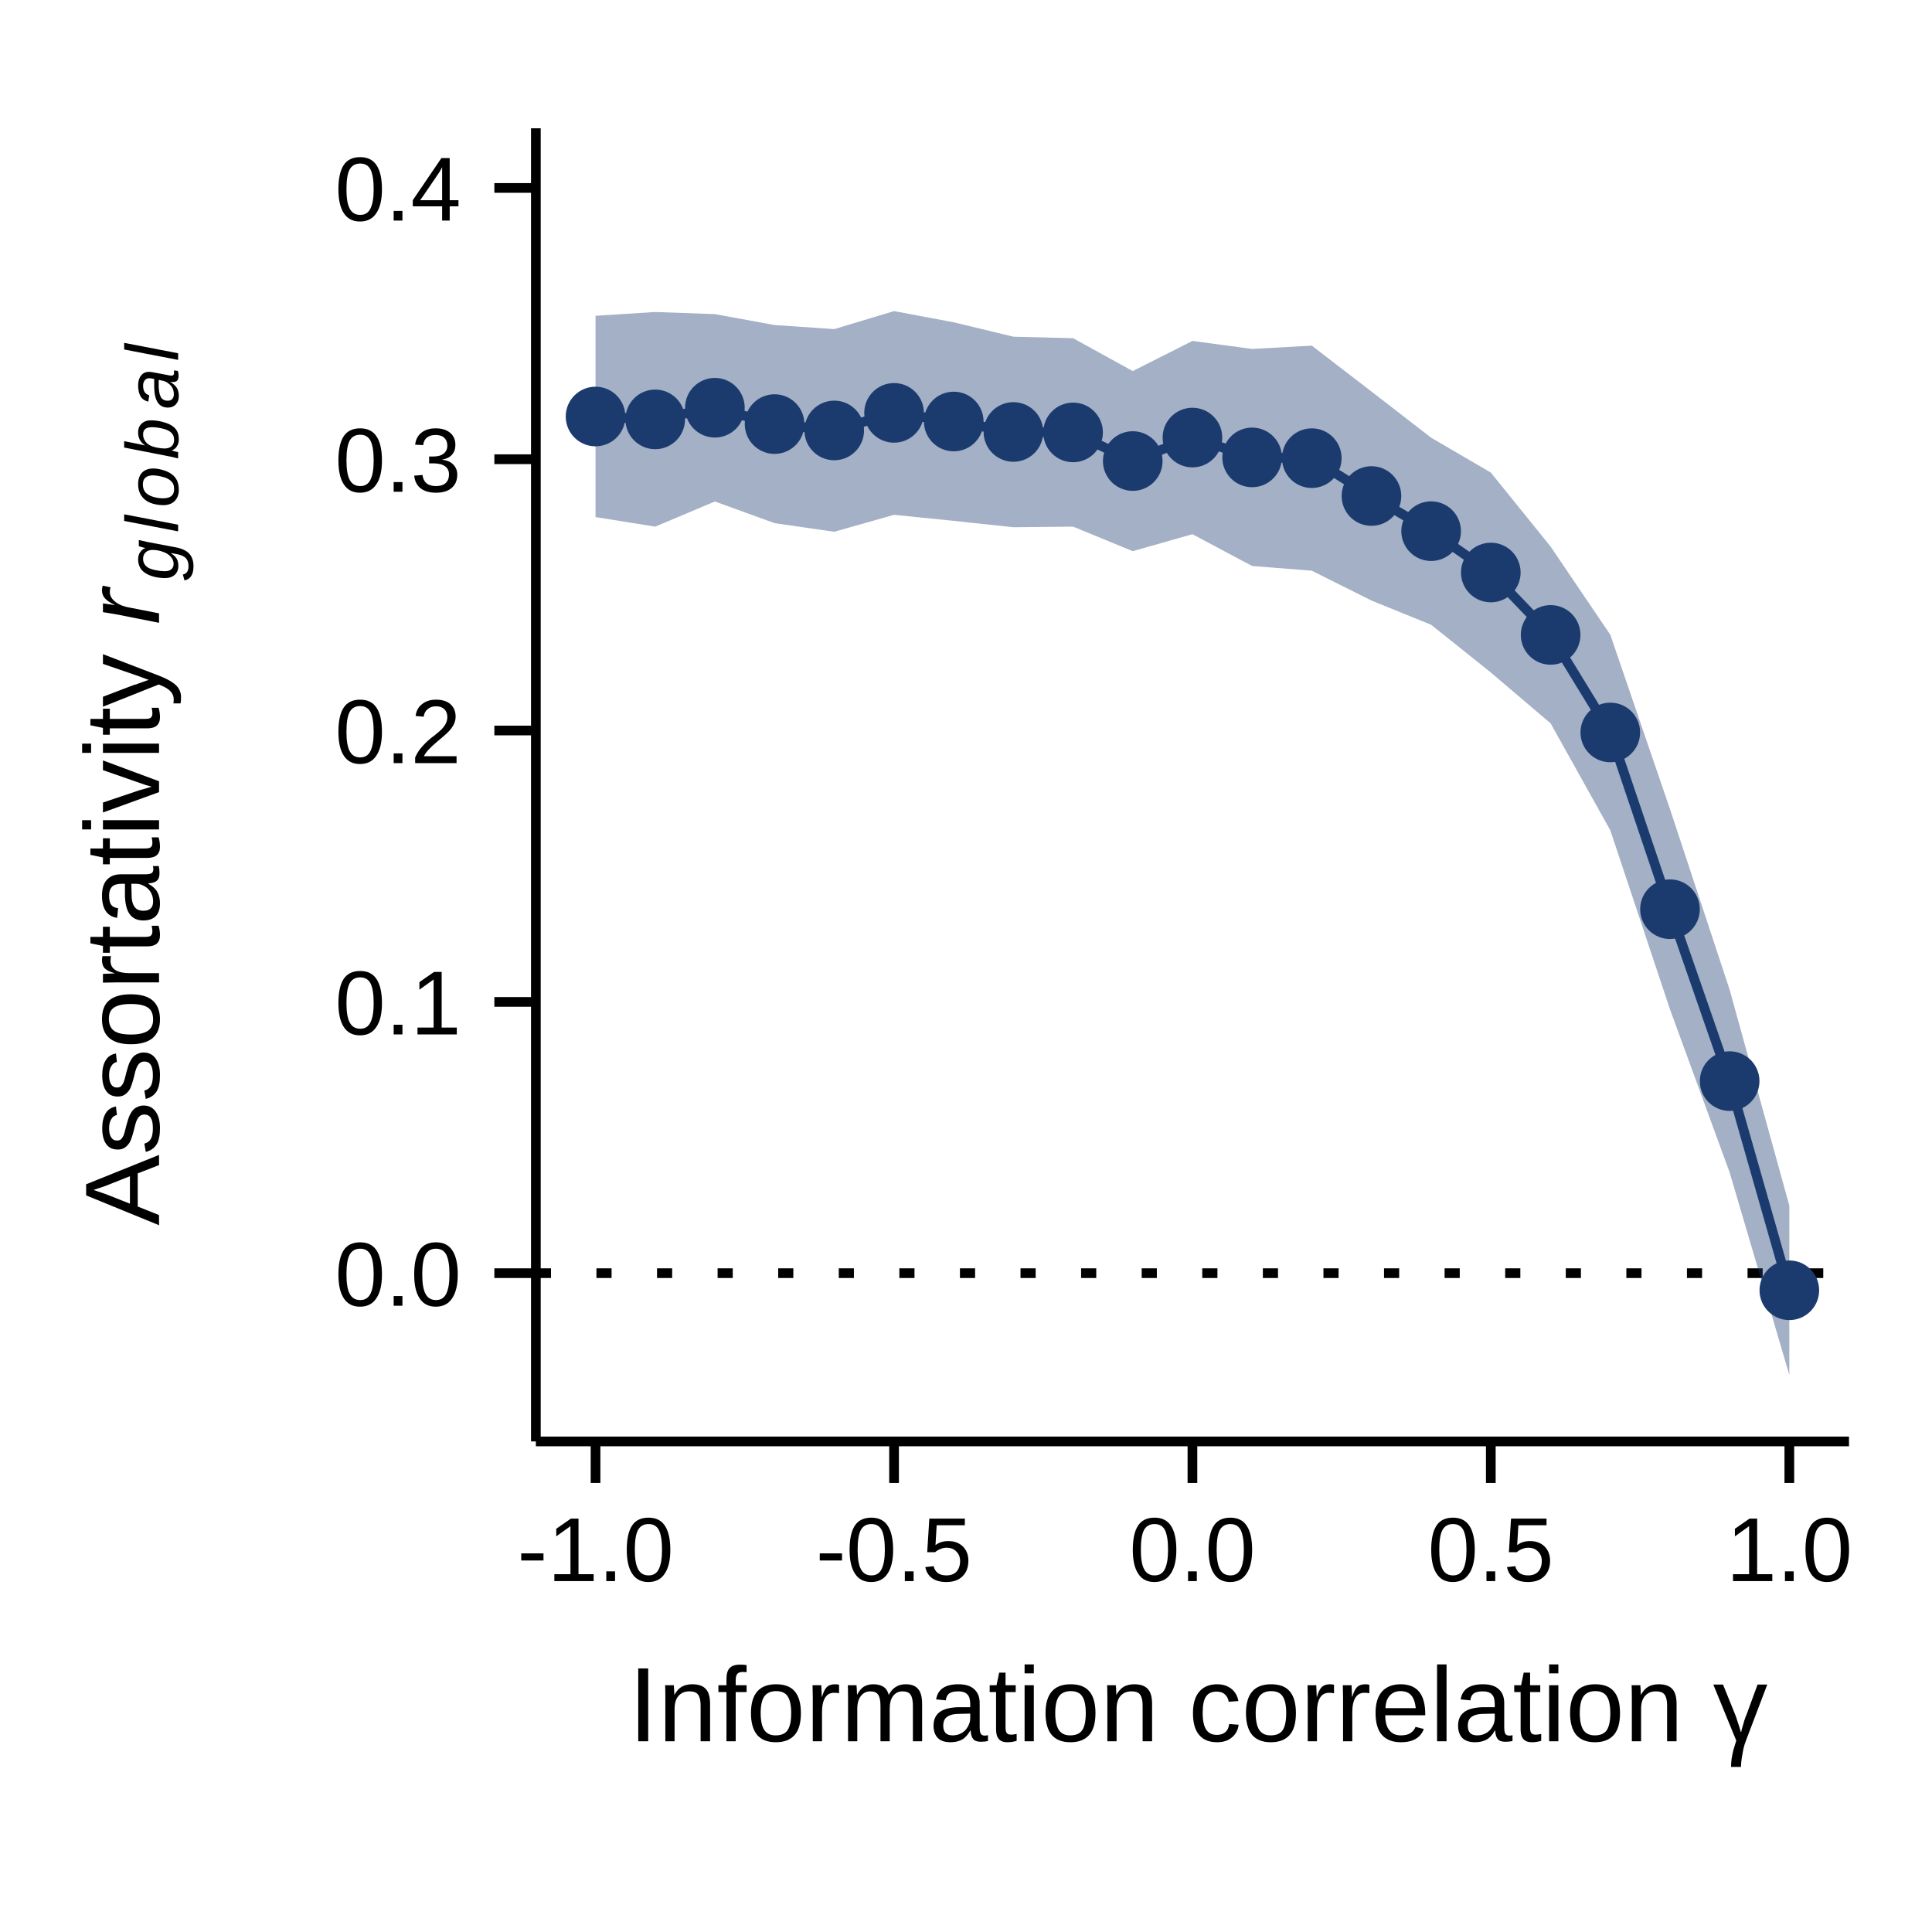
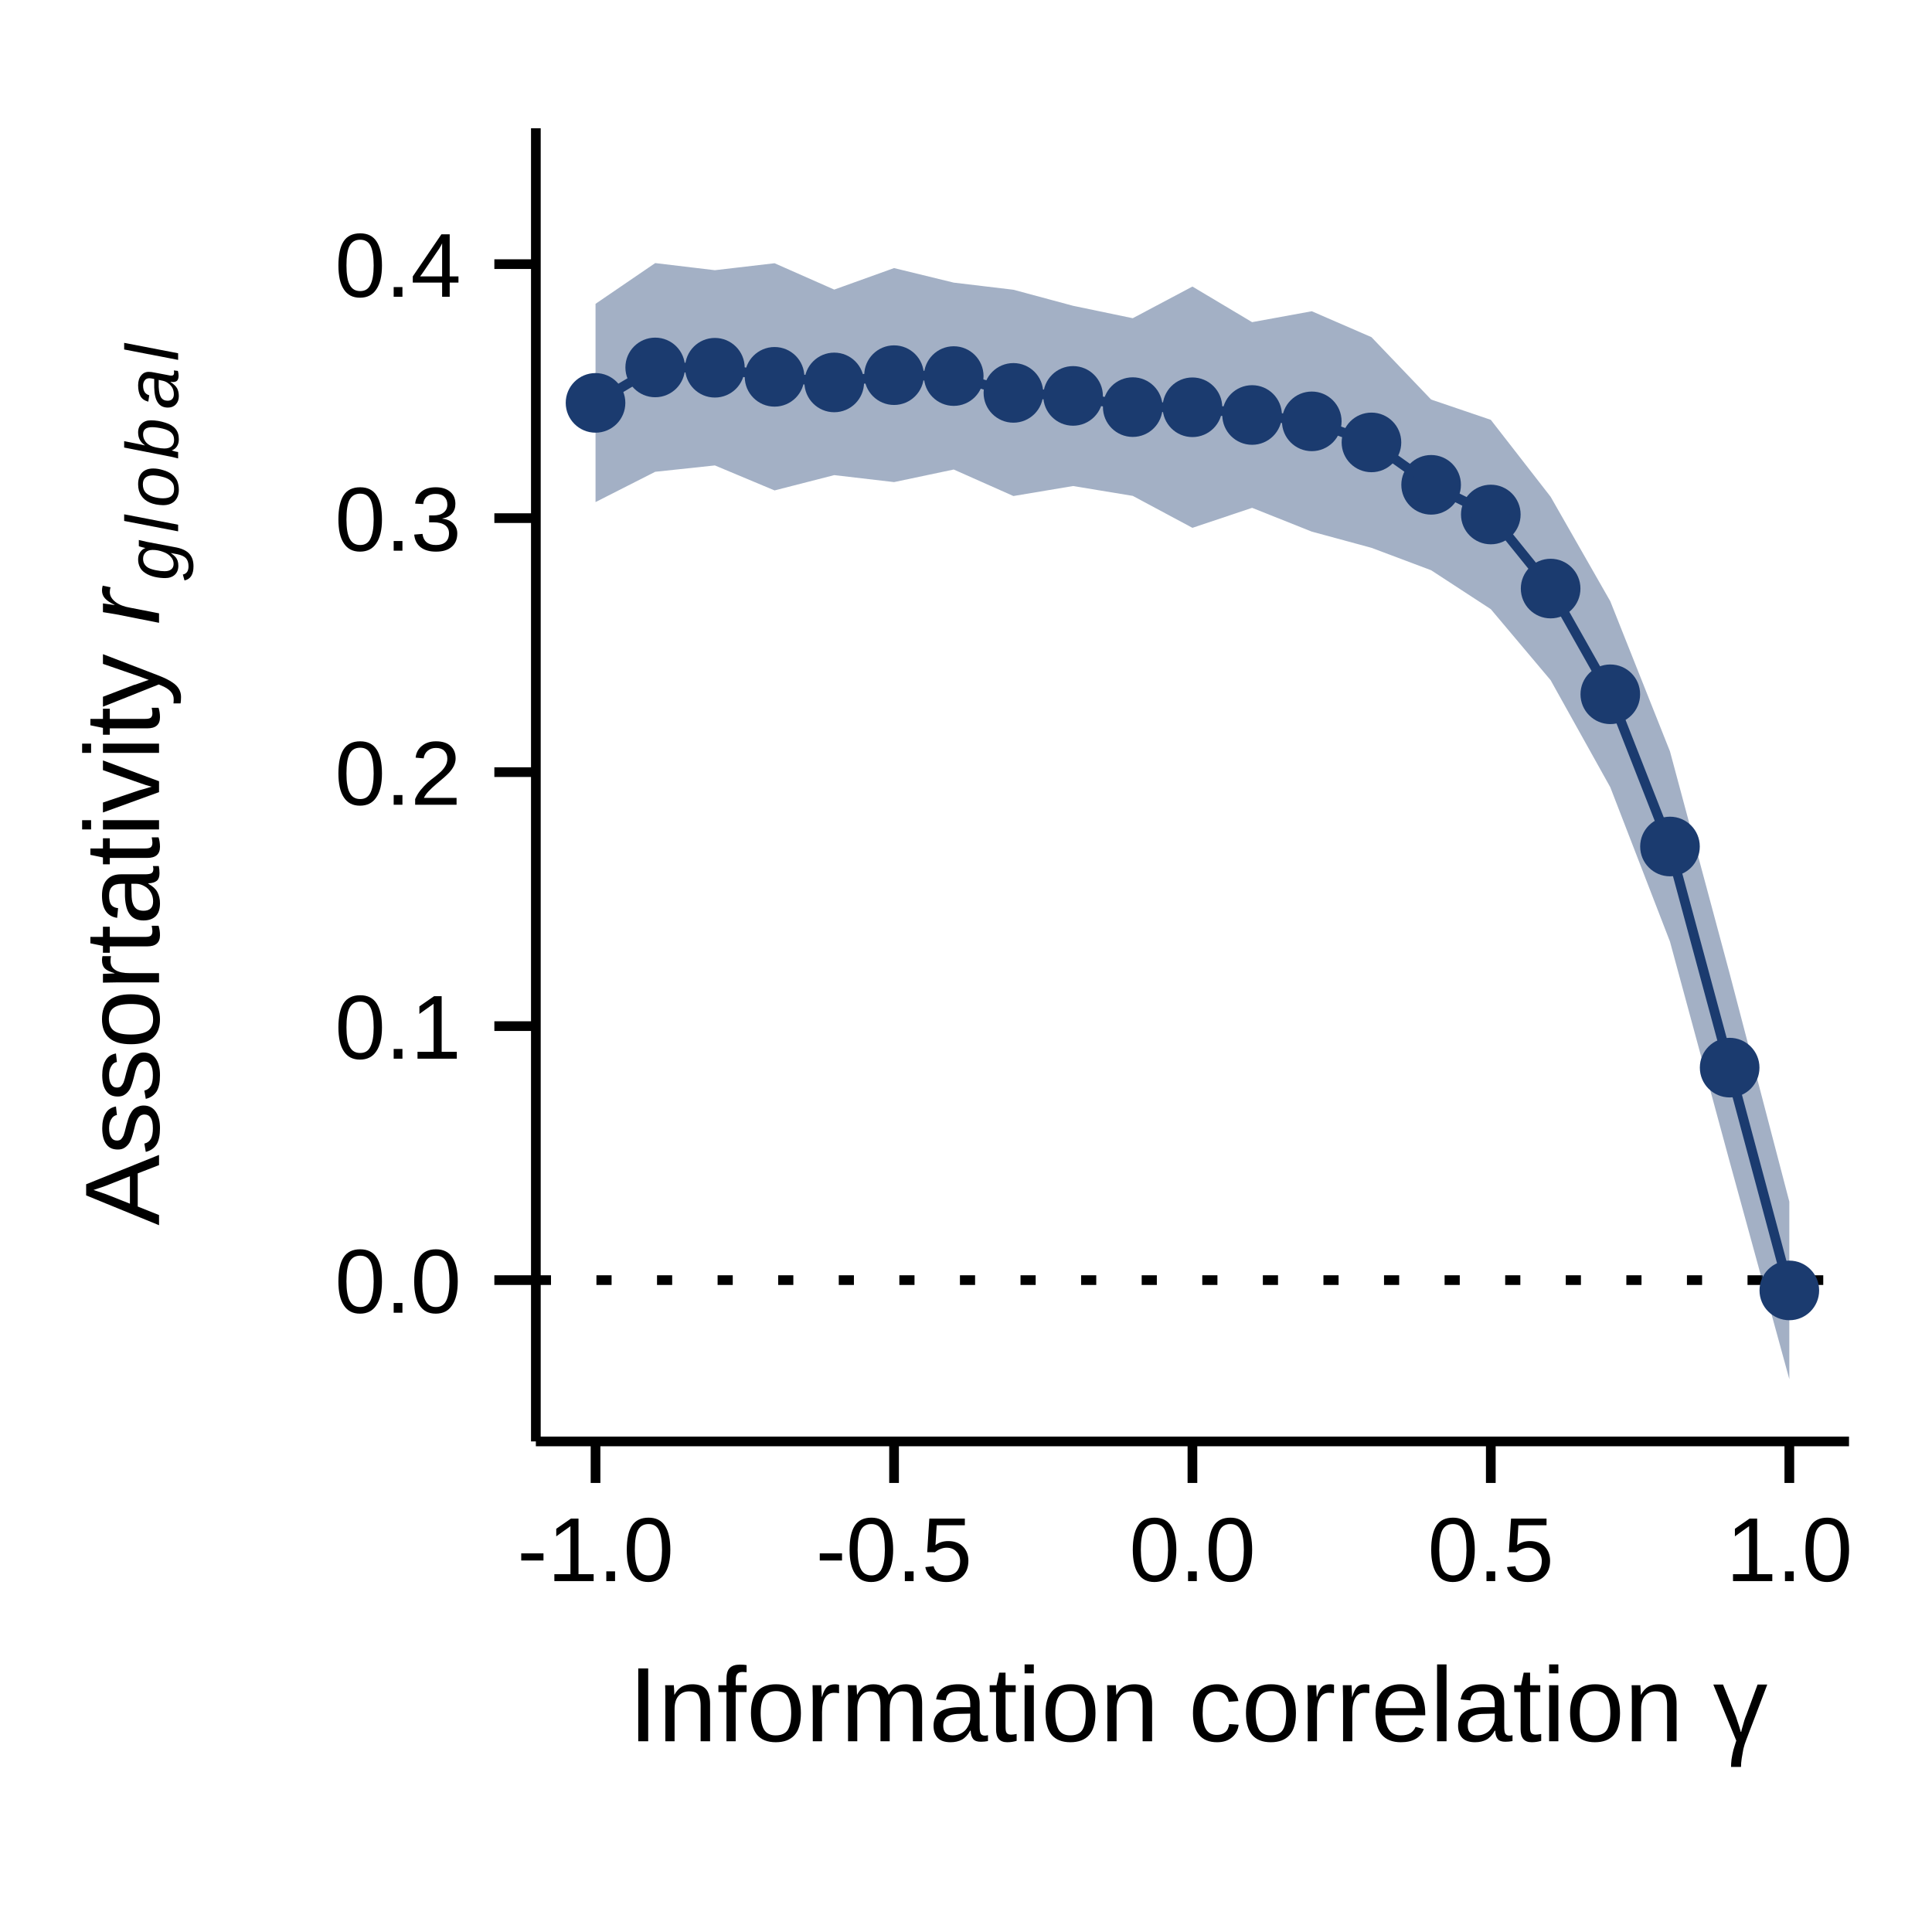
<svg xmlns="http://www.w3.org/2000/svg" viewBox="0 0 127.56 127.56">
  <defs>
    <style type="text/css">
    line, polyline, path, rect, circle {
      fill: none;
      stroke: #000000;
      stroke-linecap: round;
      stroke-linejoin: round;
      stroke-miterlimit: 10.00;
    }
  </style>
  </defs>
  <rect width="100%" height="100%" style="stroke: none; fill: #FFFFFF;" />
  <defs>
    <clipPath id="cpMHwxMjcuNTU5fDEyNC41NzJ8Mi45ODY4Mg==">
      <rect x="0.00" y="2.99" width="127.56" height="121.59" />
    </clipPath>
  </defs>
  <rect x="0.00" y="2.99" width="127.56" height="121.59" style="stroke-width: 1.07; stroke: #FFFFFF; fill: #FFFFFF;" clip-path="url(#cpMHwxMjcuNTU5fDEyNC41NzJ8Mi45ODY4Mg==)" />
  <defs>
    <clipPath id="cpMHwxMjcuNTU5fDEyNy41NTl8MA==">
      <rect x="0.00" y="0.00" width="127.56" height="127.56" />
    </clipPath>
  </defs>
  <defs>
    <clipPath id="cpMzUuMzc5N3wxMjIuMDh8OTUuMTY2Mnw4LjQ2NjI3">
      <rect x="35.38" y="8.47" width="86.70" height="86.70" />
    </clipPath>
  </defs>
  <rect x="35.38" y="8.47" width="86.70" height="86.70" style="stroke-width: 1.07; stroke: none; fill: #FFFFFF;" clip-path="url(#cpMzUuMzc5N3wxMjIuMDh8OTUuMTY2Mnw4LjQ2NjI3)" />
-   <line x1="35.38" y1="84.06" x2="122.08" y2="84.06" style="stroke-width: 0.64; stroke-dasharray: 1.00,3.00; stroke-linecap: butt;" clip-path="url(#cpMzUuMzc5N3wxMjIuMDh8OTUuMTY2Mnw4LjQ2NjI3)" />
-   <polyline points="39.32,20.85 43.26,20.60 47.20,20.74 51.14,21.46 55.08,21.73 59.03,20.54 62.97,21.28 66.91,22.23 70.85,22.33 74.79,24.50 78.73,22.51 82.67,23.04 86.61,22.82 90.55,25.85 94.49,28.90 98.43,31.20 102.38,36.09 106.32,41.91 110.26,53.42 114.20,65.35 118.14,79.60 118.14,90.78 114.20,77.41 110.26,66.64 106.32,54.82 102.38,47.76 98.43,44.40 94.49,41.25 90.55,39.65 86.61,37.68 82.67,37.37 78.73,35.27 74.79,36.39 70.85,34.77 66.91,34.81 62.97,34.39 59.03,33.99 55.08,35.11 51.14,34.54 47.20,33.11 43.26,34.77 39.32,34.14 " style="stroke-width: 1.07; stroke: none; fill: #1B3B6F; fill-opacity: 0.40;" clip-path="url(#cpMzUuMzc5N3wxMjIuMDh8OTUuMTY2Mnw4LjQ2NjI3)" />
-   <polyline points="39.32,27.50 43.26,27.69 47.20,26.92 51.14,28.00 55.08,28.42 59.03,27.26 62.97,27.83 66.91,28.52 70.85,28.55 74.79,30.44 78.73,28.89 82.67,30.20 86.61,30.25 90.55,32.75 94.49,35.07 98.43,37.80 102.38,41.92 106.32,48.36 110.26,60.03 114.20,71.38 118.14,85.19 " style="stroke-width: 0.64; stroke: #1B3B6F; stroke-linecap: butt;" clip-path="url(#cpMzUuMzc5N3wxMjIuMDh8OTUuMTY2Mnw4LjQ2NjI3)" />
-   <circle cx="39.32" cy="27.50" r="1.21pt" style="stroke-width: 0.71; stroke: #1B3B6F; fill: #1B3B6F;" clip-path="url(#cpMzUuMzc5N3wxMjIuMDh8OTUuMTY2Mnw4LjQ2NjI3)" />
-   <circle cx="43.26" cy="27.69" r="1.21pt" style="stroke-width: 0.71; stroke: #1B3B6F; fill: #1B3B6F;" clip-path="url(#cpMzUuMzc5N3wxMjIuMDh8OTUuMTY2Mnw4LjQ2NjI3)" />
-   <circle cx="47.20" cy="26.92" r="1.21pt" style="stroke-width: 0.71; stroke: #1B3B6F; fill: #1B3B6F;" clip-path="url(#cpMzUuMzc5N3wxMjIuMDh8OTUuMTY2Mnw4LjQ2NjI3)" />
-   <circle cx="51.14" cy="28.00" r="1.21pt" style="stroke-width: 0.71; stroke: #1B3B6F; fill: #1B3B6F;" clip-path="url(#cpMzUuMzc5N3wxMjIuMDh8OTUuMTY2Mnw4LjQ2NjI3)" />
-   <circle cx="55.08" cy="28.42" r="1.21pt" style="stroke-width: 0.71; stroke: #1B3B6F; fill: #1B3B6F;" clip-path="url(#cpMzUuMzc5N3wxMjIuMDh8OTUuMTY2Mnw4LjQ2NjI3)" />
-   <circle cx="59.03" cy="27.26" r="1.21pt" style="stroke-width: 0.71; stroke: #1B3B6F; fill: #1B3B6F;" clip-path="url(#cpMzUuMzc5N3wxMjIuMDh8OTUuMTY2Mnw4LjQ2NjI3)" />
-   <circle cx="62.97" cy="27.83" r="1.21pt" style="stroke-width: 0.71; stroke: #1B3B6F; fill: #1B3B6F;" clip-path="url(#cpMzUuMzc5N3wxMjIuMDh8OTUuMTY2Mnw4LjQ2NjI3)" />
-   <circle cx="66.91" cy="28.52" r="1.21pt" style="stroke-width: 0.71; stroke: #1B3B6F; fill: #1B3B6F;" clip-path="url(#cpMzUuMzc5N3wxMjIuMDh8OTUuMTY2Mnw4LjQ2NjI3)" />
-   <circle cx="70.85" cy="28.55" r="1.21pt" style="stroke-width: 0.71; stroke: #1B3B6F; fill: #1B3B6F;" clip-path="url(#cpMzUuMzc5N3wxMjIuMDh8OTUuMTY2Mnw4LjQ2NjI3)" />
-   <circle cx="74.79" cy="30.44" r="1.21pt" style="stroke-width: 0.71; stroke: #1B3B6F; fill: #1B3B6F;" clip-path="url(#cpMzUuMzc5N3wxMjIuMDh8OTUuMTY2Mnw4LjQ2NjI3)" />
-   <circle cx="78.73" cy="28.89" r="1.21pt" style="stroke-width: 0.71; stroke: #1B3B6F; fill: #1B3B6F;" clip-path="url(#cpMzUuMzc5N3wxMjIuMDh8OTUuMTY2Mnw4LjQ2NjI3)" />
-   <circle cx="82.67" cy="30.20" r="1.21pt" style="stroke-width: 0.71; stroke: #1B3B6F; fill: #1B3B6F;" clip-path="url(#cpMzUuMzc5N3wxMjIuMDh8OTUuMTY2Mnw4LjQ2NjI3)" />
-   <circle cx="86.61" cy="30.25" r="1.21pt" style="stroke-width: 0.71; stroke: #1B3B6F; fill: #1B3B6F;" clip-path="url(#cpMzUuMzc5N3wxMjIuMDh8OTUuMTY2Mnw4LjQ2NjI3)" />
-   <circle cx="90.55" cy="32.75" r="1.21pt" style="stroke-width: 0.71; stroke: #1B3B6F; fill: #1B3B6F;" clip-path="url(#cpMzUuMzc5N3wxMjIuMDh8OTUuMTY2Mnw4LjQ2NjI3)" />
-   <circle cx="94.49" cy="35.07" r="1.21pt" style="stroke-width: 0.71; stroke: #1B3B6F; fill: #1B3B6F;" clip-path="url(#cpMzUuMzc5N3wxMjIuMDh8OTUuMTY2Mnw4LjQ2NjI3)" />
-   <circle cx="98.43" cy="37.80" r="1.21pt" style="stroke-width: 0.71; stroke: #1B3B6F; fill: #1B3B6F;" clip-path="url(#cpMzUuMzc5N3wxMjIuMDh8OTUuMTY2Mnw4LjQ2NjI3)" />
-   <circle cx="102.38" cy="41.92" r="1.21pt" style="stroke-width: 0.71; stroke: #1B3B6F; fill: #1B3B6F;" clip-path="url(#cpMzUuMzc5N3wxMjIuMDh8OTUuMTY2Mnw4LjQ2NjI3)" />
-   <circle cx="106.32" cy="48.36" r="1.21pt" style="stroke-width: 0.71; stroke: #1B3B6F; fill: #1B3B6F;" clip-path="url(#cpMzUuMzc5N3wxMjIuMDh8OTUuMTY2Mnw4LjQ2NjI3)" />
-   <circle cx="110.26" cy="60.03" r="1.21pt" style="stroke-width: 0.71; stroke: #1B3B6F; fill: #1B3B6F;" clip-path="url(#cpMzUuMzc5N3wxMjIuMDh8OTUuMTY2Mnw4LjQ2NjI3)" />
-   <circle cx="114.20" cy="71.38" r="1.21pt" style="stroke-width: 0.71; stroke: #1B3B6F; fill: #1B3B6F;" clip-path="url(#cpMzUuMzc5N3wxMjIuMDh8OTUuMTY2Mnw4LjQ2NjI3)" />
-   <circle cx="118.14" cy="85.19" r="1.21pt" style="stroke-width: 0.71; stroke: #1B3B6F; fill: #1B3B6F;" clip-path="url(#cpMzUuMzc5N3wxMjIuMDh8OTUuMTY2Mnw4LjQ2NjI3)" />
+   <line x1="35.38" y1="84.52" x2="122.08" y2="84.52" style="stroke-width: 0.64; stroke-dasharray: 1.00,3.00; stroke-linecap: butt;" clip-path="url(#cpMzUuMzc5N3wxMjIuMDh8OTUuMTY2Mnw4LjQ2NjI3)" />
+   <polyline points="39.32,20.06 43.26,17.37 47.20,17.84 51.14,17.38 55.08,19.12 59.03,17.70 62.97,18.66 66.91,19.13 70.85,20.19 74.79,21.01 78.73,18.92 82.67,21.27 86.61,20.55 90.55,22.26 94.49,26.38 98.43,27.72 102.38,32.80 106.32,39.70 110.26,49.61 114.20,64.28 118.14,79.34 118.14,91.06 114.20,76.70 110.26,62.17 106.32,51.98 102.38,44.91 98.43,40.22 94.49,37.65 90.55,36.17 86.61,35.10 82.67,33.53 78.73,34.85 74.79,32.74 70.85,32.09 66.91,32.75 62.97,31.00 59.03,31.83 55.08,31.37 51.14,32.38 47.20,30.73 43.26,31.15 39.32,33.15 " style="stroke-width: 1.07; stroke: none; fill: #1B3B6F; fill-opacity: 0.40;" clip-path="url(#cpMzUuMzc5N3wxMjIuMDh8OTUuMTY2Mnw4LjQ2NjI3)" />
+   <polyline points="39.32,26.60 43.26,24.26 47.20,24.28 51.14,24.88 55.08,25.25 59.03,24.77 62.97,24.83 66.91,25.94 70.85,26.14 74.79,26.88 78.73,26.89 82.67,27.40 86.61,27.82 90.55,29.21 94.49,32.01 98.43,33.97 102.38,38.86 106.32,45.84 110.26,55.89 114.20,70.49 118.14,85.20 " style="stroke-width: 0.64; stroke: #1B3B6F; stroke-linecap: butt;" clip-path="url(#cpMzUuMzc5N3wxMjIuMDh8OTUuMTY2Mnw4LjQ2NjI3)" />
+   <circle cx="39.32" cy="26.60" r="1.21pt" style="stroke-width: 0.71; stroke: #1B3B6F; fill: #1B3B6F;" clip-path="url(#cpMzUuMzc5N3wxMjIuMDh8OTUuMTY2Mnw4LjQ2NjI3)" />
+   <circle cx="43.26" cy="24.26" r="1.21pt" style="stroke-width: 0.71; stroke: #1B3B6F; fill: #1B3B6F;" clip-path="url(#cpMzUuMzc5N3wxMjIuMDh8OTUuMTY2Mnw4LjQ2NjI3)" />
+   <circle cx="47.20" cy="24.28" r="1.21pt" style="stroke-width: 0.71; stroke: #1B3B6F; fill: #1B3B6F;" clip-path="url(#cpMzUuMzc5N3wxMjIuMDh8OTUuMTY2Mnw4LjQ2NjI3)" />
+   <circle cx="51.14" cy="24.88" r="1.21pt" style="stroke-width: 0.71; stroke: #1B3B6F; fill: #1B3B6F;" clip-path="url(#cpMzUuMzc5N3wxMjIuMDh8OTUuMTY2Mnw4LjQ2NjI3)" />
+   <circle cx="55.08" cy="25.25" r="1.21pt" style="stroke-width: 0.71; stroke: #1B3B6F; fill: #1B3B6F;" clip-path="url(#cpMzUuMzc5N3wxMjIuMDh8OTUuMTY2Mnw4LjQ2NjI3)" />
+   <circle cx="59.03" cy="24.77" r="1.21pt" style="stroke-width: 0.71; stroke: #1B3B6F; fill: #1B3B6F;" clip-path="url(#cpMzUuMzc5N3wxMjIuMDh8OTUuMTY2Mnw4LjQ2NjI3)" />
+   <circle cx="62.97" cy="24.83" r="1.21pt" style="stroke-width: 0.71; stroke: #1B3B6F; fill: #1B3B6F;" clip-path="url(#cpMzUuMzc5N3wxMjIuMDh8OTUuMTY2Mnw4LjQ2NjI3)" />
+   <circle cx="66.91" cy="25.94" r="1.21pt" style="stroke-width: 0.71; stroke: #1B3B6F; fill: #1B3B6F;" clip-path="url(#cpMzUuMzc5N3wxMjIuMDh8OTUuMTY2Mnw4LjQ2NjI3)" />
+   <circle cx="70.85" cy="26.14" r="1.21pt" style="stroke-width: 0.71; stroke: #1B3B6F; fill: #1B3B6F;" clip-path="url(#cpMzUuMzc5N3wxMjIuMDh8OTUuMTY2Mnw4LjQ2NjI3)" />
+   <circle cx="74.79" cy="26.88" r="1.21pt" style="stroke-width: 0.71; stroke: #1B3B6F; fill: #1B3B6F;" clip-path="url(#cpMzUuMzc5N3wxMjIuMDh8OTUuMTY2Mnw4LjQ2NjI3)" />
+   <circle cx="78.73" cy="26.89" r="1.21pt" style="stroke-width: 0.71; stroke: #1B3B6F; fill: #1B3B6F;" clip-path="url(#cpMzUuMzc5N3wxMjIuMDh8OTUuMTY2Mnw4LjQ2NjI3)" />
+   <circle cx="82.67" cy="27.40" r="1.21pt" style="stroke-width: 0.71; stroke: #1B3B6F; fill: #1B3B6F;" clip-path="url(#cpMzUuMzc5N3wxMjIuMDh8OTUuMTY2Mnw4LjQ2NjI3)" />
+   <circle cx="86.61" cy="27.82" r="1.21pt" style="stroke-width: 0.71; stroke: #1B3B6F; fill: #1B3B6F;" clip-path="url(#cpMzUuMzc5N3wxMjIuMDh8OTUuMTY2Mnw4LjQ2NjI3)" />
+   <circle cx="90.55" cy="29.21" r="1.21pt" style="stroke-width: 0.71; stroke: #1B3B6F; fill: #1B3B6F;" clip-path="url(#cpMzUuMzc5N3wxMjIuMDh8OTUuMTY2Mnw4LjQ2NjI3)" />
+   <circle cx="94.49" cy="32.01" r="1.21pt" style="stroke-width: 0.71; stroke: #1B3B6F; fill: #1B3B6F;" clip-path="url(#cpMzUuMzc5N3wxMjIuMDh8OTUuMTY2Mnw4LjQ2NjI3)" />
+   <circle cx="98.43" cy="33.97" r="1.21pt" style="stroke-width: 0.71; stroke: #1B3B6F; fill: #1B3B6F;" clip-path="url(#cpMzUuMzc5N3wxMjIuMDh8OTUuMTY2Mnw4LjQ2NjI3)" />
+   <circle cx="102.38" cy="38.86" r="1.21pt" style="stroke-width: 0.71; stroke: #1B3B6F; fill: #1B3B6F;" clip-path="url(#cpMzUuMzc5N3wxMjIuMDh8OTUuMTY2Mnw4LjQ2NjI3)" />
+   <circle cx="106.32" cy="45.84" r="1.21pt" style="stroke-width: 0.71; stroke: #1B3B6F; fill: #1B3B6F;" clip-path="url(#cpMzUuMzc5N3wxMjIuMDh8OTUuMTY2Mnw4LjQ2NjI3)" />
+   <circle cx="110.26" cy="55.89" r="1.21pt" style="stroke-width: 0.71; stroke: #1B3B6F; fill: #1B3B6F;" clip-path="url(#cpMzUuMzc5N3wxMjIuMDh8OTUuMTY2Mnw4LjQ2NjI3)" />
+   <circle cx="114.20" cy="70.49" r="1.21pt" style="stroke-width: 0.71; stroke: #1B3B6F; fill: #1B3B6F;" clip-path="url(#cpMzUuMzc5N3wxMjIuMDh8OTUuMTY2Mnw4LjQ2NjI3)" />
+   <circle cx="118.14" cy="85.20" r="1.21pt" style="stroke-width: 0.71; stroke: #1B3B6F; fill: #1B3B6F;" clip-path="url(#cpMzUuMzc5N3wxMjIuMDh8OTUuMTY2Mnw4LjQ2NjI3)" />
  <defs>
    <clipPath id="cpMHwxMjcuNTU5fDEyNy41NTl8MA==">
      <rect x="0.00" y="0.00" width="127.56" height="127.56" />
    </clipPath>
  </defs>
  <polyline points="35.38,95.17 35.38,8.47 " style="stroke-width: 0.64; stroke-linecap: butt;" clip-path="url(#cpMHwxMjcuNTU5fDEyNy41NTl8MA==)" />
  <g clip-path="url(#cpMHwxMjcuNTU5fDEyNy41NTl8MA==)">
-     <text x="22.11" y="86.21" style="font-size: 6.00px; font-family: Arial;" textLength="8.34px" lengthAdjust="spacingAndGlyphs">0.0</text>
+     <text x="22.11" y="86.67" style="font-size: 6.00px; font-family: Arial;" textLength="8.34px" lengthAdjust="spacingAndGlyphs">0.0</text>
  </g>
  <g clip-path="url(#cpMHwxMjcuNTU5fDEyNy41NTl8MA==)">
-     <text x="22.11" y="68.30" style="font-size: 6.00px; font-family: Arial;" textLength="8.34px" lengthAdjust="spacingAndGlyphs">0.1</text>
+     <text x="22.11" y="69.90" style="font-size: 6.00px; font-family: Arial;" textLength="8.34px" lengthAdjust="spacingAndGlyphs">0.1</text>
  </g>
  <g clip-path="url(#cpMHwxMjcuNTU5fDEyNy41NTl8MA==)">
-     <text x="22.11" y="50.38" style="font-size: 6.00px; font-family: Arial;" textLength="8.34px" lengthAdjust="spacingAndGlyphs">0.2</text>
+     <text x="22.11" y="53.13" style="font-size: 6.00px; font-family: Arial;" textLength="8.34px" lengthAdjust="spacingAndGlyphs">0.2</text>
  </g>
  <g clip-path="url(#cpMHwxMjcuNTU5fDEyNy41NTl8MA==)">
-     <text x="22.11" y="32.47" style="font-size: 6.00px; font-family: Arial;" textLength="8.34px" lengthAdjust="spacingAndGlyphs">0.3</text>
+     <text x="22.11" y="36.36" style="font-size: 6.00px; font-family: Arial;" textLength="8.34px" lengthAdjust="spacingAndGlyphs">0.3</text>
  </g>
  <g clip-path="url(#cpMHwxMjcuNTU5fDEyNy41NTl8MA==)">
-     <text x="22.11" y="14.56" style="font-size: 6.00px; font-family: Arial;" textLength="8.34px" lengthAdjust="spacingAndGlyphs">0.4</text>
+     <text x="22.11" y="19.59" style="font-size: 6.00px; font-family: Arial;" textLength="8.34px" lengthAdjust="spacingAndGlyphs">0.4</text>
  </g>
-   <polyline points="32.64,84.06 35.38,84.06 " style="stroke-width: 0.64; stroke-linecap: butt;" clip-path="url(#cpMHwxMjcuNTU5fDEyNy41NTl8MA==)" />
-   <polyline points="32.64,66.15 35.38,66.15 " style="stroke-width: 0.64; stroke-linecap: butt;" clip-path="url(#cpMHwxMjcuNTU5fDEyNy41NTl8MA==)" />
-   <polyline points="32.64,48.23 35.38,48.23 " style="stroke-width: 0.64; stroke-linecap: butt;" clip-path="url(#cpMHwxMjcuNTU5fDEyNy41NTl8MA==)" />
-   <polyline points="32.64,30.32 35.38,30.32 " style="stroke-width: 0.64; stroke-linecap: butt;" clip-path="url(#cpMHwxMjcuNTU5fDEyNy41NTl8MA==)" />
-   <polyline points="32.64,12.41 35.38,12.41 " style="stroke-width: 0.64; stroke-linecap: butt;" clip-path="url(#cpMHwxMjcuNTU5fDEyNy41NTl8MA==)" />
+   <polyline points="32.64,84.52 35.38,84.52 " style="stroke-width: 0.64; stroke-linecap: butt;" clip-path="url(#cpMHwxMjcuNTU5fDEyNy41NTl8MA==)" />
+   <polyline points="32.64,67.75 35.38,67.75 " style="stroke-width: 0.64; stroke-linecap: butt;" clip-path="url(#cpMHwxMjcuNTU5fDEyNy41NTl8MA==)" />
+   <polyline points="32.64,50.98 35.38,50.98 " style="stroke-width: 0.64; stroke-linecap: butt;" clip-path="url(#cpMHwxMjcuNTU5fDEyNy41NTl8MA==)" />
+   <polyline points="32.64,34.21 35.38,34.21 " style="stroke-width: 0.64; stroke-linecap: butt;" clip-path="url(#cpMHwxMjcuNTU5fDEyNy41NTl8MA==)" />
+   <polyline points="32.64,17.44 35.38,17.44 " style="stroke-width: 0.64; stroke-linecap: butt;" clip-path="url(#cpMHwxMjcuNTU5fDEyNy41NTl8MA==)" />
  <polyline points="35.38,95.17 122.08,95.17 " style="stroke-width: 0.64; stroke-linecap: butt;" clip-path="url(#cpMHwxMjcuNTU5fDEyNy41NTl8MA==)" />
  <polyline points="39.32,97.91 39.32,95.17 " style="stroke-width: 0.64; stroke-linecap: butt;" clip-path="url(#cpMHwxMjcuNTU5fDEyNy41NTl8MA==)" />
  <polyline points="59.03,97.91 59.03,95.17 " style="stroke-width: 0.64; stroke-linecap: butt;" clip-path="url(#cpMHwxMjcuNTU5fDEyNy41NTl8MA==)" />
  <polyline points="78.73,97.91 78.73,95.17 " style="stroke-width: 0.64; stroke-linecap: butt;" clip-path="url(#cpMHwxMjcuNTU5fDEyNy41NTl8MA==)" />
  <polyline points="98.43,97.91 98.43,95.17 " style="stroke-width: 0.64; stroke-linecap: butt;" clip-path="url(#cpMHwxMjcuNTU5fDEyNy41NTl8MA==)" />
  <polyline points="118.14,97.91 118.14,95.17 " style="stroke-width: 0.64; stroke-linecap: butt;" clip-path="url(#cpMHwxMjcuNTU5fDEyNy41NTl8MA==)" />
  <g clip-path="url(#cpMHwxMjcuNTU5fDEyNy41NTl8MA==)">
    <text x="34.15" y="104.39" style="font-size: 6.00px; font-family: Arial;" textLength="10.34px" lengthAdjust="spacingAndGlyphs">-1.0</text>
  </g>
  <g clip-path="url(#cpMHwxMjcuNTU5fDEyNy41NTl8MA==)">
    <text x="53.86" y="104.39" style="font-size: 6.00px; font-family: Arial;" textLength="10.34px" lengthAdjust="spacingAndGlyphs">-0.5</text>
  </g>
  <g clip-path="url(#cpMHwxMjcuNTU5fDEyNy41NTl8MA==)">
    <text x="74.56" y="104.39" style="font-size: 6.00px; font-family: Arial;" textLength="8.34px" lengthAdjust="spacingAndGlyphs">0.0</text>
  </g>
  <g clip-path="url(#cpMHwxMjcuNTU5fDEyNy41NTl8MA==)">
    <text x="94.26" y="104.39" style="font-size: 6.00px; font-family: Arial;" textLength="8.34px" lengthAdjust="spacingAndGlyphs">0.5</text>
  </g>
  <g clip-path="url(#cpMHwxMjcuNTU5fDEyNy41NTl8MA==)">
    <text x="113.97" y="104.39" style="font-size: 6.00px; font-family: Arial;" textLength="8.34px" lengthAdjust="spacingAndGlyphs">1.0</text>
  </g>
  <g clip-path="url(#cpMHwxMjcuNTU5fDEyNy41NTl8MA==)">
    <text x="41.50" y="114.97" style="font-size: 7.00px; font-family: Arial;" textLength="71.59px" lengthAdjust="spacingAndGlyphs">Information correlation </text>
  </g>
  <g clip-path="url(#cpMHwxMjcuNTU5fDEyNy41NTl8MA==)">
    <text x="113.09" y="114.97" style="font-size: 7.00px; font-family: Symbol;" textLength="2.88px" lengthAdjust="spacingAndGlyphs">γ</text>
  </g>
  <g clip-path="url(#cpMHwxMjcuNTU5fDEyNy41NTl8MA==)">
    <text transform="translate(10.50,80.91) rotate(-90)" style="font-size: 7.00px; font-family: Arial;" textLength="39.68px" lengthAdjust="spacingAndGlyphs">Assortativity </text>
  </g>
  <g clip-path="url(#cpMHwxMjcuNTU5fDEyNy41NTl8MA==)">
    <text transform="translate(10.50,41.23) rotate(-90)" style="font-size: 7.00px; font-style: italic; font-family: Arial;" textLength="2.33px" lengthAdjust="spacingAndGlyphs">r</text>
  </g>
  <g clip-path="url(#cpMHwxMjcuNTU5fDEyNy41NTl8MA==)">
    <text transform="translate(11.76,38.34) rotate(-90)" style="font-size: 4.90px; font-style: italic; font-family: Arial;" textLength="2.78px" lengthAdjust="spacingAndGlyphs">g</text>
  </g>
  <g clip-path="url(#cpMHwxMjcuNTU5fDEyNy41NTl8MA==)">
    <text transform="translate(11.76,35.16) rotate(-90)" style="font-size: 4.90px; font-style: italic; font-family: Arial;" textLength="1.11px" lengthAdjust="spacingAndGlyphs">l</text>
  </g>
  <g clip-path="url(#cpMHwxMjcuNTU5fDEyNy41NTl8MA==)">
    <text transform="translate(11.76,33.51) rotate(-90)" style="font-size: 4.90px; font-style: italic; font-family: Arial;" textLength="2.78px" lengthAdjust="spacingAndGlyphs">o</text>
  </g>
  <g clip-path="url(#cpMHwxMjcuNTU5fDEyNy41NTl8MA==)">
    <text transform="translate(11.76,30.33) rotate(-90)" style="font-size: 4.90px; font-style: italic; font-family: Arial;" textLength="2.78px" lengthAdjust="spacingAndGlyphs">b</text>
  </g>
  <g clip-path="url(#cpMHwxMjcuNTU5fDEyNy41NTl8MA==)">
    <text transform="translate(11.76,27.02) rotate(-90)" style="font-size: 4.90px; font-style: italic; font-family: Arial;" textLength="2.78px" lengthAdjust="spacingAndGlyphs">a</text>
  </g>
  <g clip-path="url(#cpMHwxMjcuNTU5fDEyNy41NTl8MA==)">
    <text transform="translate(11.76,23.84) rotate(-90)" style="font-size: 4.90px; font-style: italic; font-family: Arial;" textLength="1.11px" lengthAdjust="spacingAndGlyphs">l</text>
  </g>
</svg>
